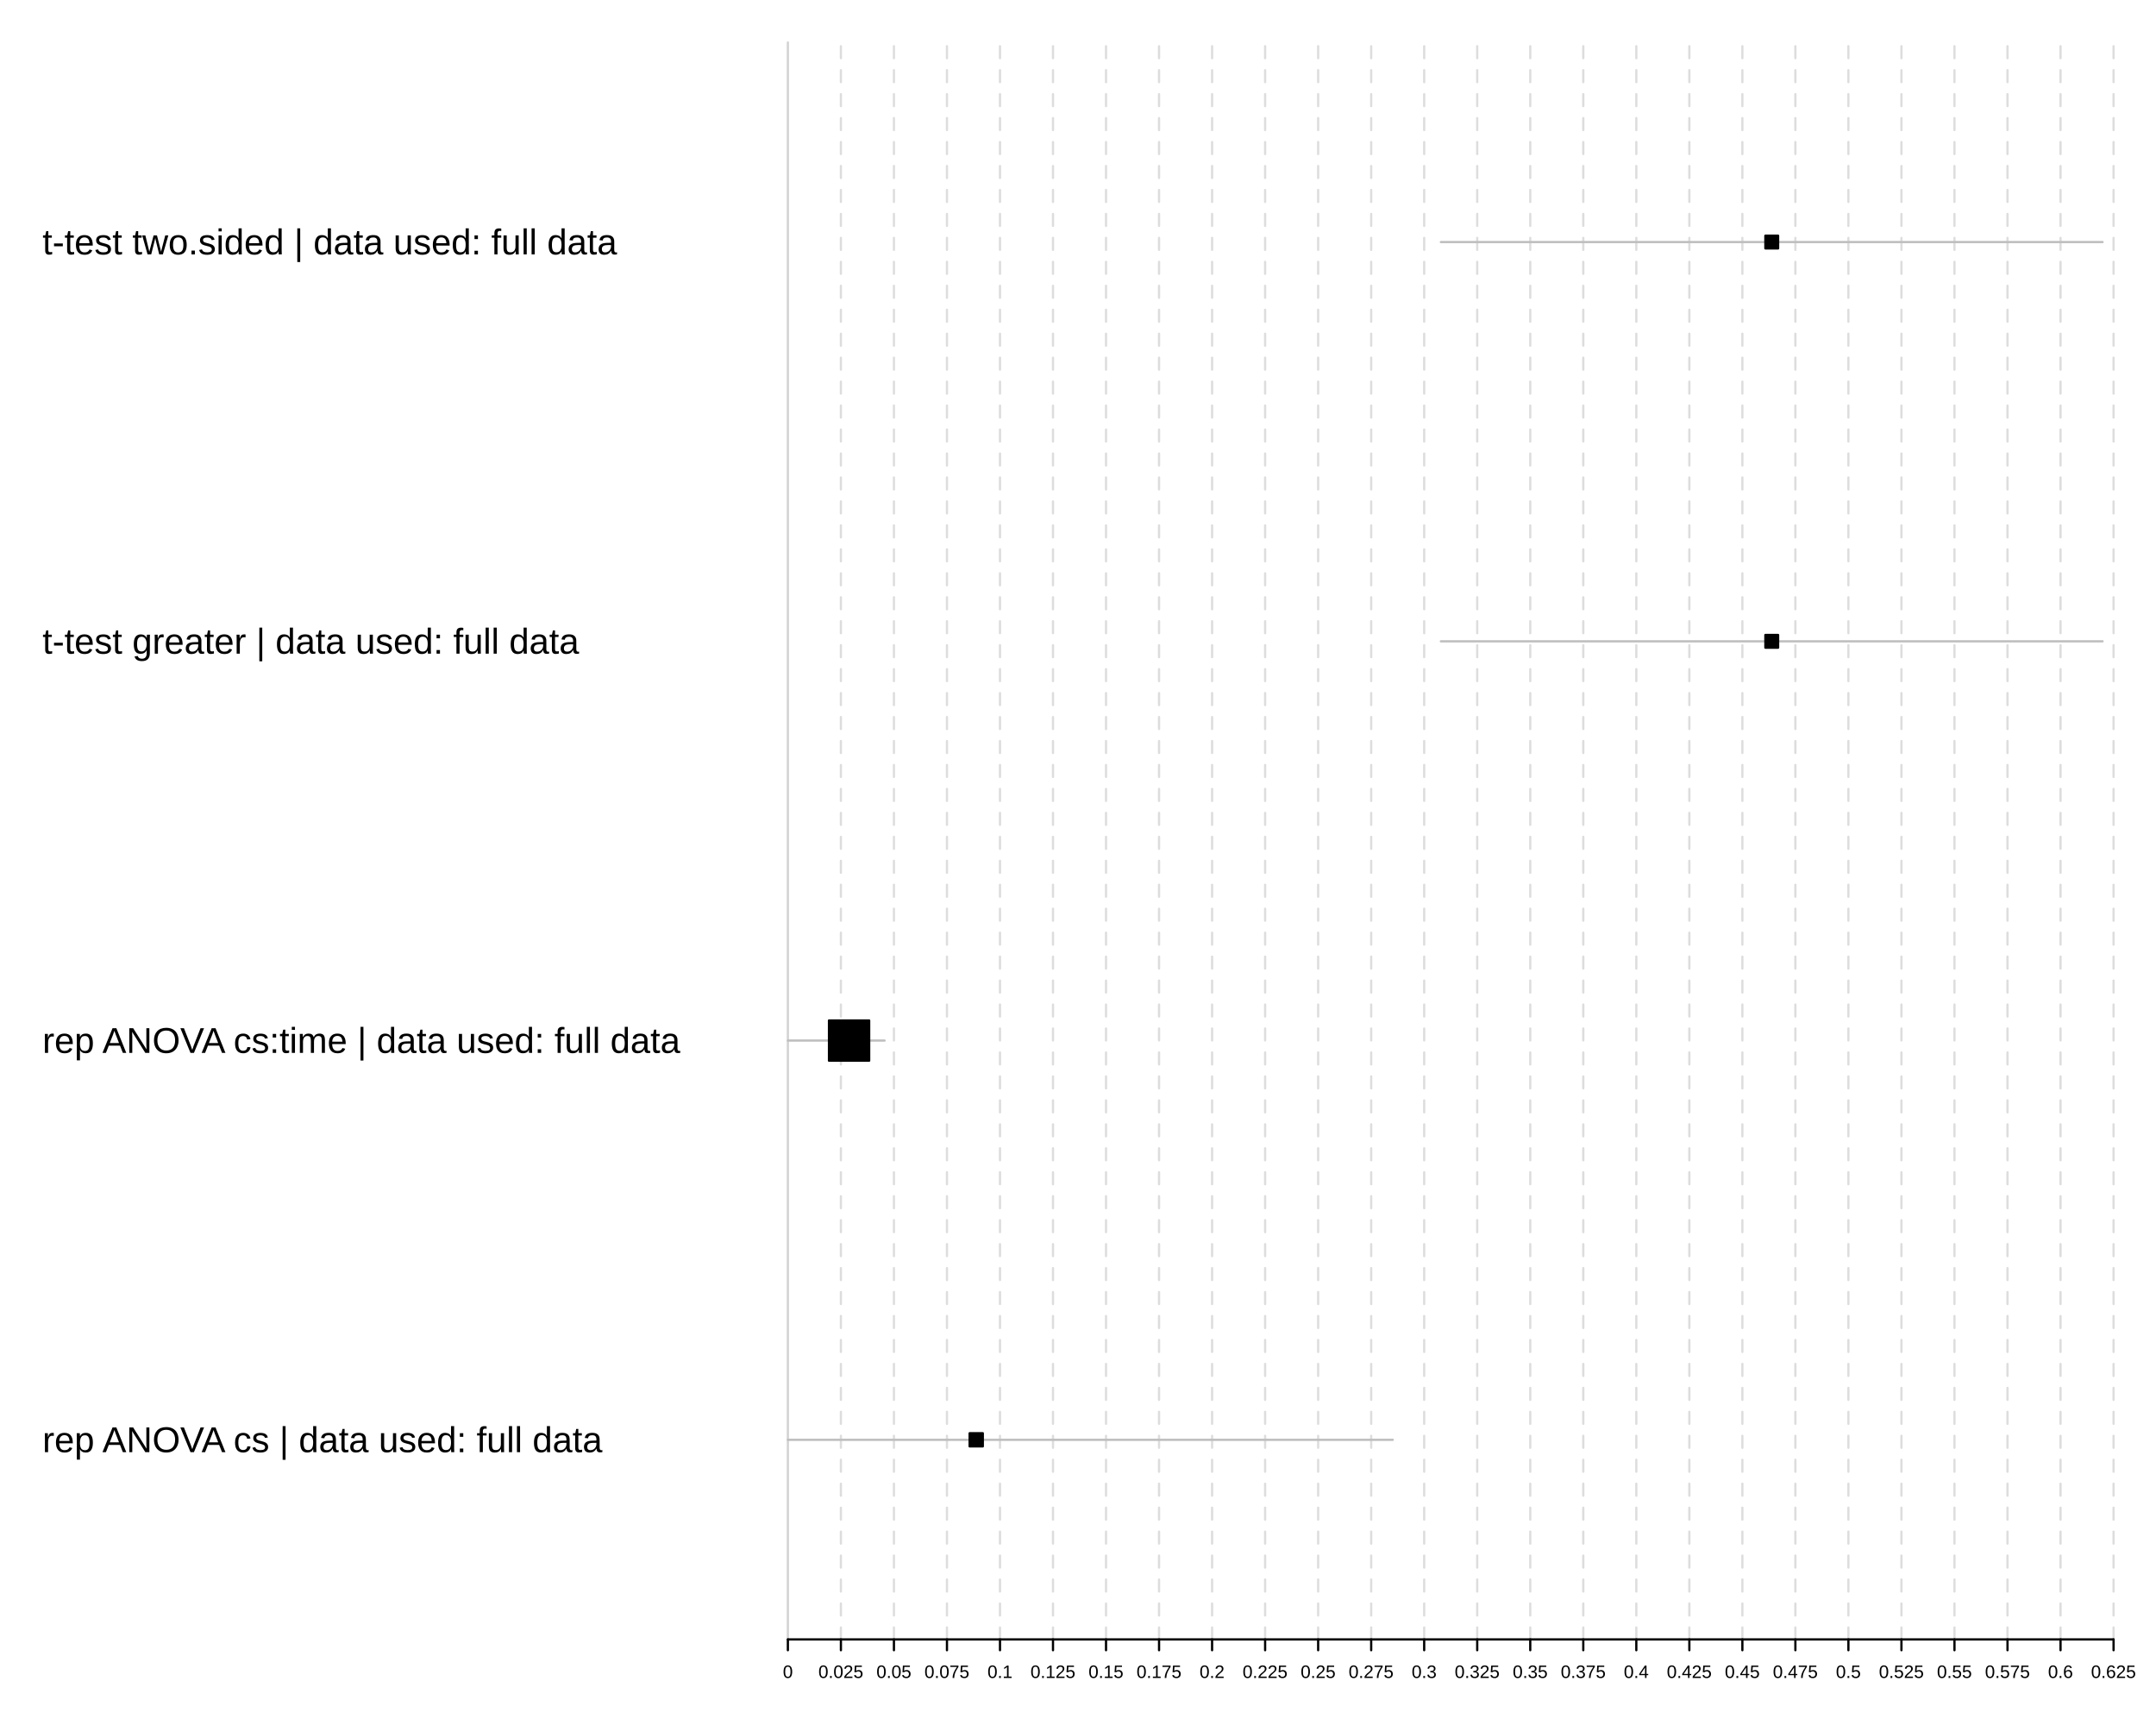
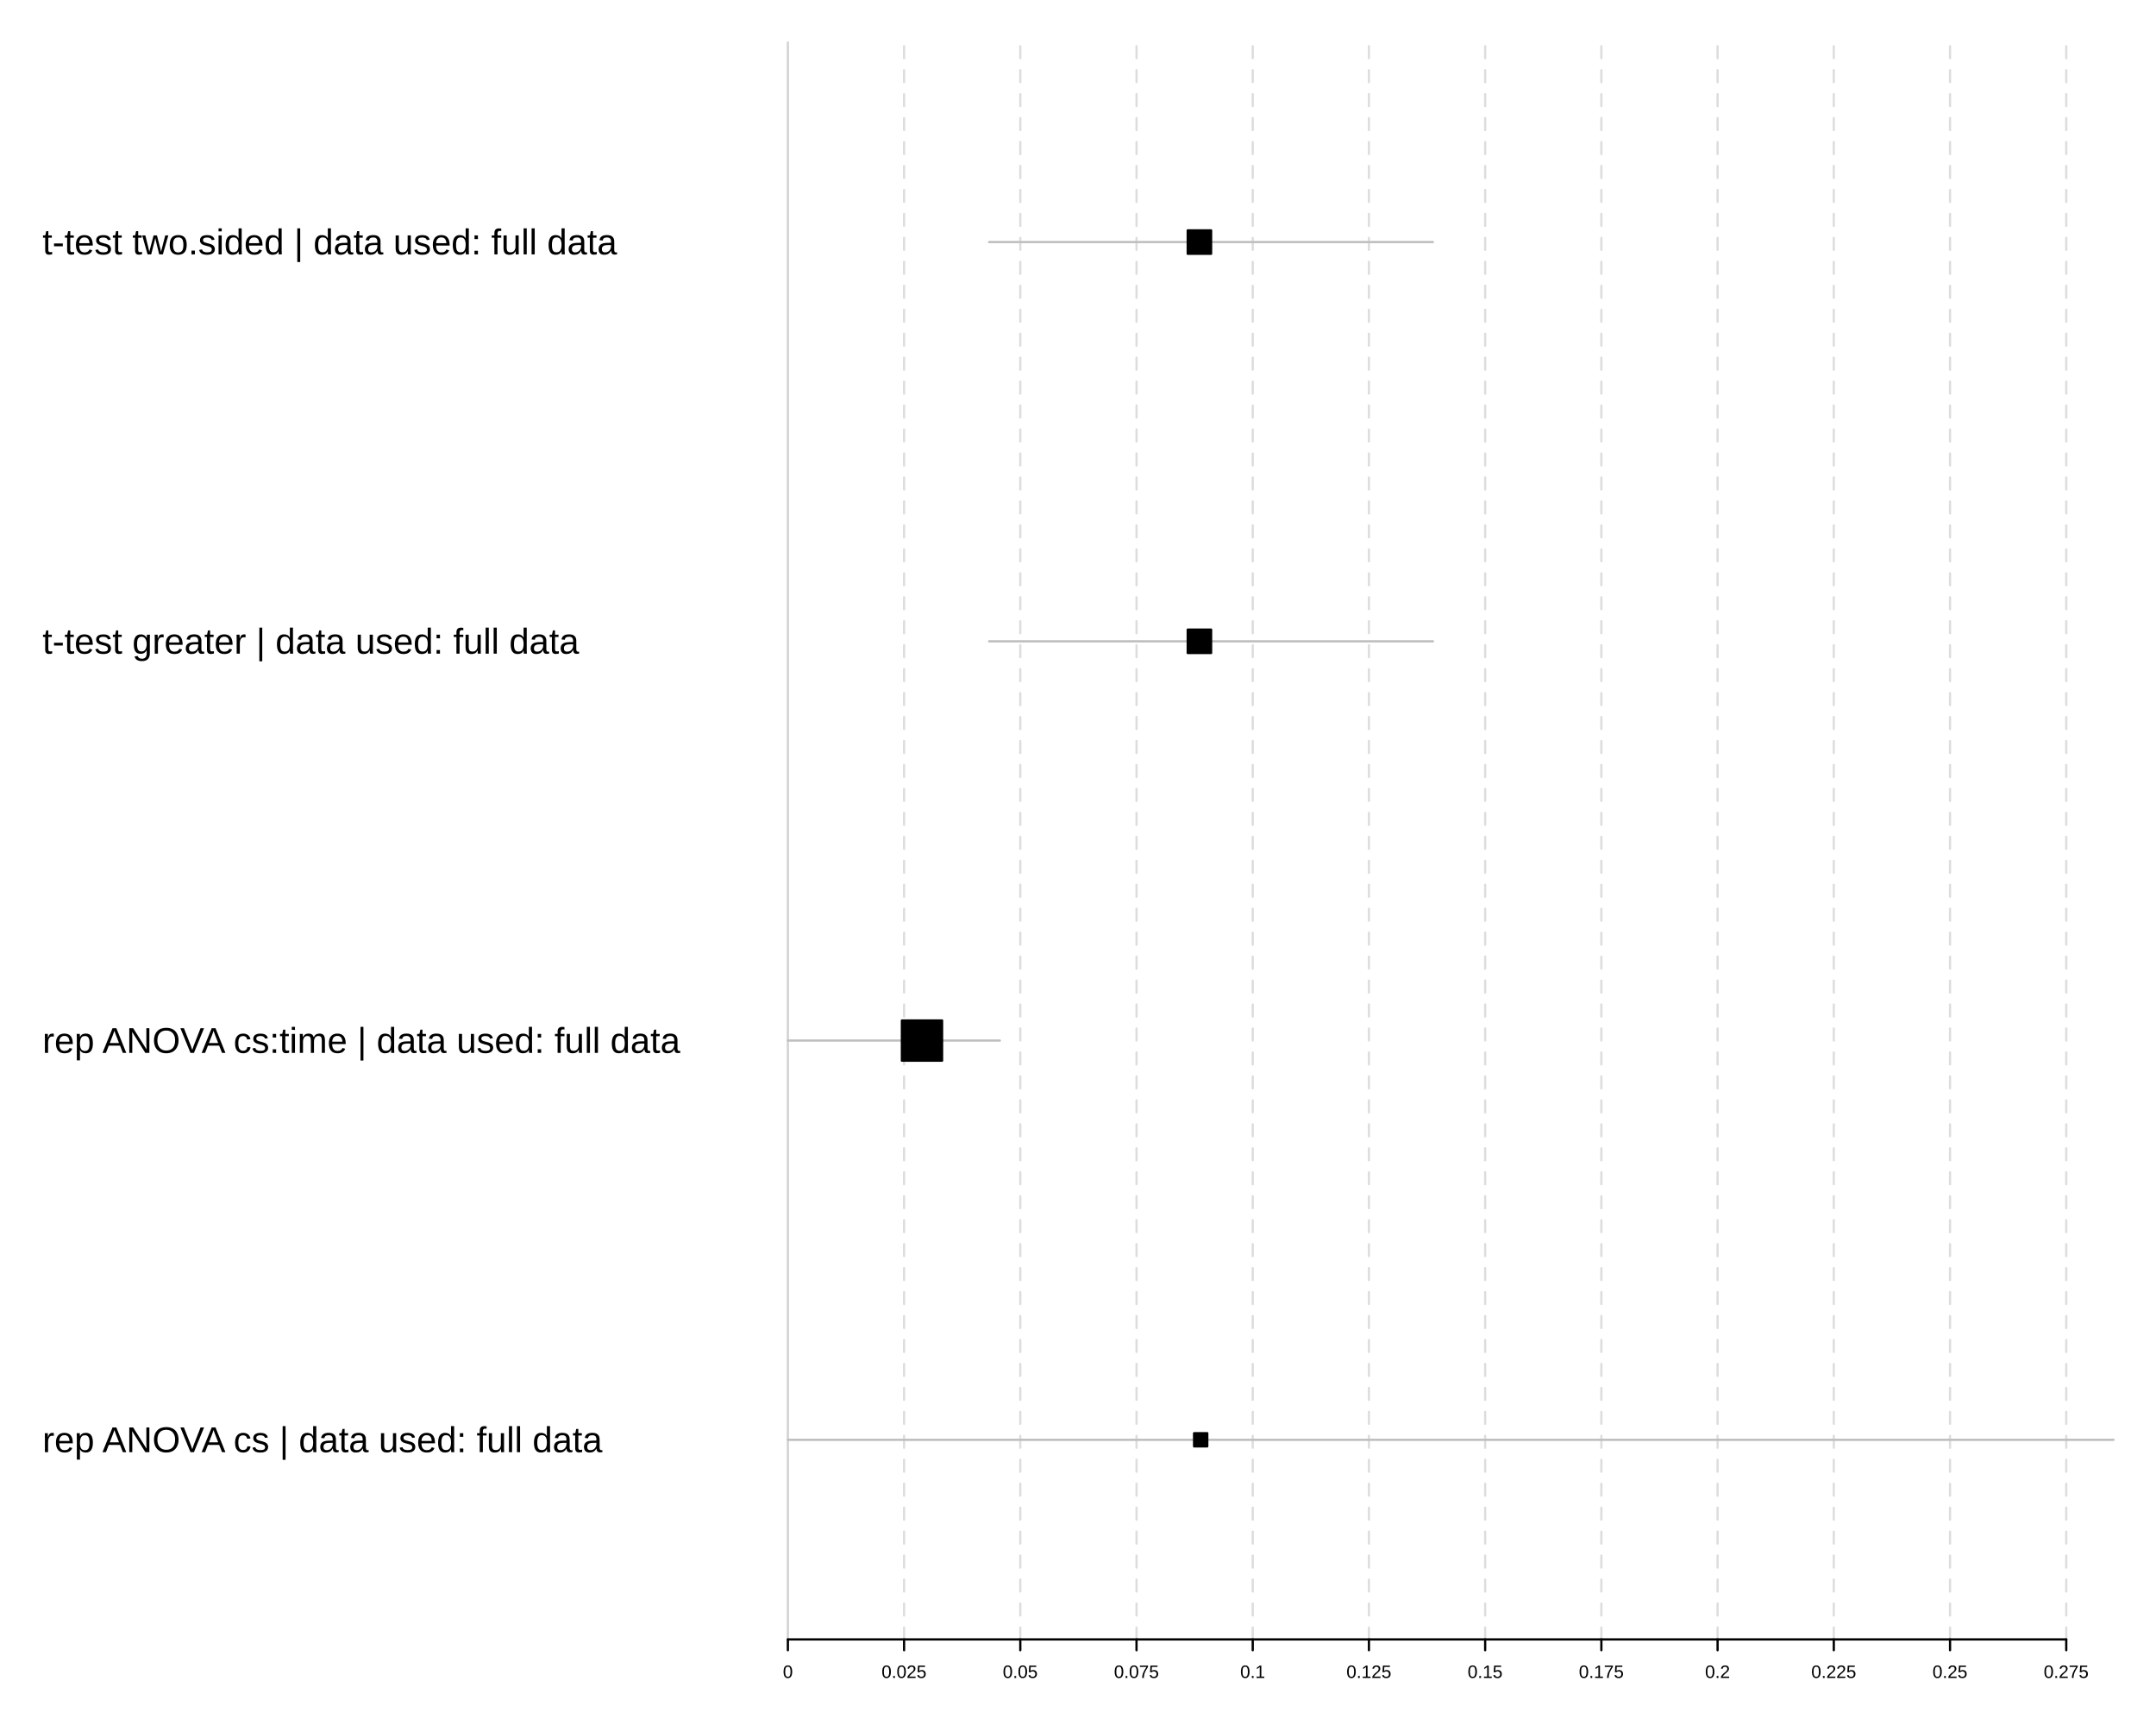
<svg xmlns="http://www.w3.org/2000/svg" viewBox="0 0 720.00 576.00">
  <defs>
    <style type="text/css">
    line, polyline, polygon, path, rect, circle {
      fill: none;
      stroke: #000000;
      stroke-linecap: round;
      stroke-linejoin: round;
      stroke-miterlimit: 10.00;
    }
  </style>
  </defs>
  <rect width="100%" height="100%" style="stroke: none; fill: #FFFFFF;" />
  <text x="14.17" y="84.95" style="font-size: 12.00px; font-family: Liberation Sans;" textLength="191.81px" lengthAdjust="spacingAndGlyphs">t-test two.sided | data used: full data</text>
  <text x="14.17" y="218.27" style="font-size: 12.00px; font-family: Liberation Sans;" textLength="179.14px" lengthAdjust="spacingAndGlyphs">t-test greater | data used: full data</text>
  <text x="14.17" y="351.58" style="font-size: 12.00px; font-family: Liberation Sans;" textLength="212.94px" lengthAdjust="spacingAndGlyphs">rep ANOVA cs:time | data used: full data</text>
  <text x="14.17" y="484.90" style="font-size: 12.00px; font-family: Liberation Sans;" textLength="186.94px" lengthAdjust="spacingAndGlyphs">rep ANOVA cs | data used: full data</text>
  <polyline points="263.11,547.43 263.11,14.17 " style="stroke-width: 0.75; stroke: #D3D3D3;" />
-   <polyline points="280.82,547.43 280.82,14.17 " style="stroke-width: 0.75; stroke: #DDDDDD; stroke-dasharray: 4.00,4.00;" />
-   <polyline points="298.53,547.43 298.53,14.17 " style="stroke-width: 0.75; stroke: #DDDDDD; stroke-dasharray: 4.00,4.00;" />
-   <polyline points="316.24,547.43 316.24,14.17 " style="stroke-width: 0.75; stroke: #DDDDDD; stroke-dasharray: 4.00,4.00;" />
-   <polyline points="333.95,547.43 333.95,14.17 " style="stroke-width: 0.75; stroke: #DDDDDD; stroke-dasharray: 4.00,4.00;" />
-   <polyline points="351.65,547.43 351.65,14.17 " style="stroke-width: 0.75; stroke: #DDDDDD; stroke-dasharray: 4.00,4.00;" />
-   <polyline points="369.36,547.43 369.36,14.17 " style="stroke-width: 0.75; stroke: #DDDDDD; stroke-dasharray: 4.00,4.00;" />
-   <polyline points="387.07,547.43 387.07,14.17 " style="stroke-width: 0.75; stroke: #DDDDDD; stroke-dasharray: 4.00,4.00;" />
-   <polyline points="404.78,547.43 404.78,14.17 " style="stroke-width: 0.75; stroke: #DDDDDD; stroke-dasharray: 4.00,4.00;" />
-   <polyline points="422.49,547.43 422.49,14.17 " style="stroke-width: 0.75; stroke: #DDDDDD; stroke-dasharray: 4.00,4.00;" />
-   <polyline points="440.20,547.43 440.20,14.17 " style="stroke-width: 0.75; stroke: #DDDDDD; stroke-dasharray: 4.00,4.00;" />
-   <polyline points="457.91,547.43 457.91,14.17 " style="stroke-width: 0.75; stroke: #DDDDDD; stroke-dasharray: 4.00,4.00;" />
-   <polyline points="475.61,547.43 475.61,14.17 " style="stroke-width: 0.75; stroke: #DDDDDD; stroke-dasharray: 4.00,4.00;" />
-   <polyline points="493.32,547.43 493.32,14.17 " style="stroke-width: 0.75; stroke: #DDDDDD; stroke-dasharray: 4.00,4.00;" />
-   <polyline points="511.03,547.43 511.03,14.17 " style="stroke-width: 0.75; stroke: #DDDDDD; stroke-dasharray: 4.00,4.00;" />
-   <polyline points="528.74,547.43 528.74,14.17 " style="stroke-width: 0.75; stroke: #DDDDDD; stroke-dasharray: 4.00,4.00;" />
-   <polyline points="546.45,547.43 546.45,14.17 " style="stroke-width: 0.75; stroke: #DDDDDD; stroke-dasharray: 4.00,4.00;" />
-   <polyline points="564.16,547.43 564.16,14.17 " style="stroke-width: 0.75; stroke: #DDDDDD; stroke-dasharray: 4.00,4.00;" />
-   <polyline points="581.87,547.43 581.87,14.17 " style="stroke-width: 0.75; stroke: #DDDDDD; stroke-dasharray: 4.00,4.00;" />
-   <polyline points="599.57,547.43 599.57,14.17 " style="stroke-width: 0.75; stroke: #DDDDDD; stroke-dasharray: 4.00,4.00;" />
-   <polyline points="617.28,547.43 617.28,14.17 " style="stroke-width: 0.75; stroke: #DDDDDD; stroke-dasharray: 4.00,4.00;" />
-   <polyline points="634.99,547.43 634.99,14.17 " style="stroke-width: 0.75; stroke: #DDDDDD; stroke-dasharray: 4.00,4.00;" />
-   <polyline points="652.70,547.43 652.70,14.17 " style="stroke-width: 0.75; stroke: #DDDDDD; stroke-dasharray: 4.00,4.00;" />
-   <polyline points="670.41,547.43 670.41,14.17 " style="stroke-width: 0.75; stroke: #DDDDDD; stroke-dasharray: 4.00,4.00;" />
-   <polyline points="688.12,547.43 688.12,14.17 " style="stroke-width: 0.75; stroke: #DDDDDD; stroke-dasharray: 4.00,4.00;" />
-   <polyline points="705.83,547.43 705.83,14.17 " style="stroke-width: 0.75; stroke: #DDDDDD; stroke-dasharray: 4.00,4.00;" />
-   <polyline points="263.11,547.43 705.83,547.43 " style="stroke-width: 0.75;" />
+   <polyline points="301.92,547.43 301.92,14.17 " style="stroke-width: 0.75; stroke: #DDDDDD; stroke-dasharray: 4.00,4.00;" />
+   <polyline points="340.73,547.43 340.73,14.17 " style="stroke-width: 0.75; stroke: #DDDDDD; stroke-dasharray: 4.00,4.00;" />
+   <polyline points="379.54,547.43 379.54,14.17 " style="stroke-width: 0.75; stroke: #DDDDDD; stroke-dasharray: 4.00,4.00;" />
+   <polyline points="418.35,547.43 418.35,14.17 " style="stroke-width: 0.75; stroke: #DDDDDD; stroke-dasharray: 4.00,4.00;" />
+   <polyline points="457.16,547.43 457.16,14.17 " style="stroke-width: 0.75; stroke: #DDDDDD; stroke-dasharray: 4.00,4.00;" />
+   <polyline points="495.97,547.43 495.97,14.17 " style="stroke-width: 0.75; stroke: #DDDDDD; stroke-dasharray: 4.00,4.00;" />
+   <polyline points="534.78,547.43 534.78,14.17 " style="stroke-width: 0.75; stroke: #DDDDDD; stroke-dasharray: 4.00,4.00;" />
+   <polyline points="573.59,547.43 573.59,14.17 " style="stroke-width: 0.75; stroke: #DDDDDD; stroke-dasharray: 4.00,4.00;" />
+   <polyline points="612.40,547.43 612.40,14.17 " style="stroke-width: 0.75; stroke: #DDDDDD; stroke-dasharray: 4.00,4.00;" />
+   <polyline points="651.22,547.43 651.22,14.17 " style="stroke-width: 0.75; stroke: #DDDDDD; stroke-dasharray: 4.00,4.00;" />
+   <polyline points="690.03,547.43 690.03,14.17 " style="stroke-width: 0.75; stroke: #DDDDDD; stroke-dasharray: 4.00,4.00;" />
+   <polyline points="263.11,547.43 690.03,547.43 " style="stroke-width: 0.75;" />
  <line x1="263.11" y1="547.43" x2="263.11" y2="551.03" style="stroke-width: 0.75;" />
-   <line x1="280.82" y1="547.43" x2="280.82" y2="551.03" style="stroke-width: 0.75;" />
-   <line x1="298.53" y1="547.43" x2="298.53" y2="551.03" style="stroke-width: 0.75;" />
-   <line x1="316.24" y1="547.43" x2="316.24" y2="551.03" style="stroke-width: 0.75;" />
-   <line x1="333.95" y1="547.43" x2="333.95" y2="551.03" style="stroke-width: 0.75;" />
-   <line x1="351.65" y1="547.43" x2="351.65" y2="551.03" style="stroke-width: 0.75;" />
-   <line x1="369.36" y1="547.43" x2="369.36" y2="551.03" style="stroke-width: 0.75;" />
-   <line x1="387.07" y1="547.43" x2="387.07" y2="551.03" style="stroke-width: 0.75;" />
-   <line x1="404.78" y1="547.43" x2="404.78" y2="551.03" style="stroke-width: 0.75;" />
-   <line x1="422.49" y1="547.43" x2="422.49" y2="551.03" style="stroke-width: 0.75;" />
-   <line x1="440.20" y1="547.43" x2="440.20" y2="551.03" style="stroke-width: 0.75;" />
-   <line x1="457.91" y1="547.43" x2="457.91" y2="551.03" style="stroke-width: 0.75;" />
-   <line x1="475.61" y1="547.43" x2="475.61" y2="551.03" style="stroke-width: 0.75;" />
-   <line x1="493.32" y1="547.43" x2="493.32" y2="551.03" style="stroke-width: 0.75;" />
-   <line x1="511.03" y1="547.43" x2="511.03" y2="551.03" style="stroke-width: 0.75;" />
-   <line x1="528.74" y1="547.43" x2="528.74" y2="551.03" style="stroke-width: 0.75;" />
-   <line x1="546.45" y1="547.43" x2="546.45" y2="551.03" style="stroke-width: 0.75;" />
-   <line x1="564.16" y1="547.43" x2="564.16" y2="551.03" style="stroke-width: 0.75;" />
-   <line x1="581.87" y1="547.43" x2="581.87" y2="551.03" style="stroke-width: 0.75;" />
-   <line x1="599.57" y1="547.43" x2="599.57" y2="551.03" style="stroke-width: 0.75;" />
-   <line x1="617.28" y1="547.43" x2="617.28" y2="551.03" style="stroke-width: 0.75;" />
-   <line x1="634.99" y1="547.43" x2="634.99" y2="551.03" style="stroke-width: 0.75;" />
-   <line x1="652.70" y1="547.43" x2="652.70" y2="551.03" style="stroke-width: 0.75;" />
-   <line x1="670.41" y1="547.43" x2="670.41" y2="551.03" style="stroke-width: 0.75;" />
-   <line x1="688.12" y1="547.43" x2="688.12" y2="551.03" style="stroke-width: 0.75;" />
-   <line x1="705.83" y1="547.43" x2="705.83" y2="551.03" style="stroke-width: 0.75;" />
+   <line x1="301.92" y1="547.43" x2="301.92" y2="551.03" style="stroke-width: 0.75;" />
+   <line x1="340.73" y1="547.43" x2="340.73" y2="551.03" style="stroke-width: 0.75;" />
+   <line x1="379.54" y1="547.43" x2="379.54" y2="551.03" style="stroke-width: 0.75;" />
+   <line x1="418.35" y1="547.43" x2="418.35" y2="551.03" style="stroke-width: 0.75;" />
+   <line x1="457.16" y1="547.43" x2="457.16" y2="551.03" style="stroke-width: 0.75;" />
+   <line x1="495.97" y1="547.43" x2="495.97" y2="551.03" style="stroke-width: 0.75;" />
+   <line x1="534.78" y1="547.43" x2="534.78" y2="551.03" style="stroke-width: 0.75;" />
+   <line x1="573.59" y1="547.43" x2="573.59" y2="551.03" style="stroke-width: 0.75;" />
+   <line x1="612.40" y1="547.43" x2="612.40" y2="551.03" style="stroke-width: 0.75;" />
+   <line x1="651.22" y1="547.43" x2="651.22" y2="551.03" style="stroke-width: 0.75;" />
+   <line x1="690.03" y1="547.43" x2="690.03" y2="551.03" style="stroke-width: 0.75;" />
  <text x="261.44" y="560.29" style="font-size: 6.00px; font-family: Liberation Sans;" textLength="3.34px" lengthAdjust="spacingAndGlyphs">0</text>
-   <text x="273.30" y="560.29" style="font-size: 6.00px; font-family: Liberation Sans;" textLength="15.05px" lengthAdjust="spacingAndGlyphs">0.025</text>
-   <text x="292.68" y="560.29" style="font-size: 6.00px; font-family: Liberation Sans;" textLength="11.70px" lengthAdjust="spacingAndGlyphs">0.05</text>
-   <text x="308.71" y="560.29" style="font-size: 6.00px; font-family: Liberation Sans;" textLength="15.05px" lengthAdjust="spacingAndGlyphs">0.075</text>
-   <text x="329.77" y="560.29" style="font-size: 6.00px; font-family: Liberation Sans;" textLength="8.36px" lengthAdjust="spacingAndGlyphs">0.1</text>
-   <text x="344.13" y="560.29" style="font-size: 6.00px; font-family: Liberation Sans;" textLength="15.05px" lengthAdjust="spacingAndGlyphs">0.125</text>
-   <text x="363.51" y="560.29" style="font-size: 6.00px; font-family: Liberation Sans;" textLength="11.70px" lengthAdjust="spacingAndGlyphs">0.15</text>
-   <text x="379.55" y="560.29" style="font-size: 6.00px; font-family: Liberation Sans;" textLength="15.05px" lengthAdjust="spacingAndGlyphs">0.175</text>
-   <text x="400.60" y="560.29" style="font-size: 6.00px; font-family: Liberation Sans;" textLength="8.36px" lengthAdjust="spacingAndGlyphs">0.2</text>
-   <text x="414.97" y="560.29" style="font-size: 6.00px; font-family: Liberation Sans;" textLength="15.05px" lengthAdjust="spacingAndGlyphs">0.225</text>
-   <text x="434.35" y="560.29" style="font-size: 6.00px; font-family: Liberation Sans;" textLength="11.70px" lengthAdjust="spacingAndGlyphs">0.25</text>
-   <text x="450.38" y="560.29" style="font-size: 6.00px; font-family: Liberation Sans;" textLength="15.05px" lengthAdjust="spacingAndGlyphs">0.275</text>
-   <text x="471.43" y="560.29" style="font-size: 6.00px; font-family: Liberation Sans;" textLength="8.36px" lengthAdjust="spacingAndGlyphs">0.3</text>
-   <text x="485.80" y="560.29" style="font-size: 6.00px; font-family: Liberation Sans;" textLength="15.05px" lengthAdjust="spacingAndGlyphs">0.325</text>
-   <text x="505.18" y="560.29" style="font-size: 6.00px; font-family: Liberation Sans;" textLength="11.70px" lengthAdjust="spacingAndGlyphs">0.35</text>
-   <text x="521.22" y="560.29" style="font-size: 6.00px; font-family: Liberation Sans;" textLength="15.05px" lengthAdjust="spacingAndGlyphs">0.375</text>
-   <text x="542.27" y="560.29" style="font-size: 6.00px; font-family: Liberation Sans;" textLength="8.36px" lengthAdjust="spacingAndGlyphs">0.4</text>
-   <text x="556.63" y="560.29" style="font-size: 6.00px; font-family: Liberation Sans;" textLength="15.05px" lengthAdjust="spacingAndGlyphs">0.425</text>
-   <text x="576.01" y="560.29" style="font-size: 6.00px; font-family: Liberation Sans;" textLength="11.70px" lengthAdjust="spacingAndGlyphs">0.45</text>
-   <text x="592.05" y="560.29" style="font-size: 6.00px; font-family: Liberation Sans;" textLength="15.05px" lengthAdjust="spacingAndGlyphs">0.475</text>
-   <text x="613.10" y="560.29" style="font-size: 6.00px; font-family: Liberation Sans;" textLength="8.36px" lengthAdjust="spacingAndGlyphs">0.5</text>
-   <text x="627.47" y="560.29" style="font-size: 6.00px; font-family: Liberation Sans;" textLength="15.05px" lengthAdjust="spacingAndGlyphs">0.525</text>
-   <text x="646.85" y="560.29" style="font-size: 6.00px; font-family: Liberation Sans;" textLength="11.70px" lengthAdjust="spacingAndGlyphs">0.55</text>
-   <text x="662.89" y="560.29" style="font-size: 6.00px; font-family: Liberation Sans;" textLength="15.05px" lengthAdjust="spacingAndGlyphs">0.575</text>
-   <text x="683.94" y="560.29" style="font-size: 6.00px; font-family: Liberation Sans;" textLength="8.36px" lengthAdjust="spacingAndGlyphs">0.6</text>
-   <text x="698.30" y="560.29" style="font-size: 6.00px; font-family: Liberation Sans;" textLength="15.05px" lengthAdjust="spacingAndGlyphs">0.625</text>
-   <polyline points="481.19,80.83 702.15,80.83 " style="stroke-width: 0.75; stroke: #BEBEBE;" />
-   <rect x="589.55" y="78.70" width="4.25" height="4.25" style="stroke-width: 0.75; fill: #000000;" />
-   <polyline points="481.19,214.14 702.15,214.14 " style="stroke-width: 0.75; stroke: #BEBEBE;" />
-   <rect x="589.55" y="212.02" width="4.25" height="4.25" style="stroke-width: 0.75; fill: #000000;" />
-   <polyline points="263.11,347.46 295.41,347.46 " style="stroke-width: 0.75; stroke: #BEBEBE;" />
-   <rect x="276.84" y="340.75" width="13.42" height="13.42" style="stroke-width: 0.75; fill: #000000;" />
-   <polyline points="263.11,480.77 465.12,480.77 " style="stroke-width: 0.75; stroke: #BEBEBE;" />
-   <rect x="323.81" y="478.57" width="4.40" height="4.40" style="stroke-width: 0.75; fill: #000000;" />
+   <text x="294.40" y="560.29" style="font-size: 6.00px; font-family: Liberation Sans;" textLength="15.05px" lengthAdjust="spacingAndGlyphs">0.025</text>
+   <text x="334.88" y="560.29" style="font-size: 6.00px; font-family: Liberation Sans;" textLength="11.70px" lengthAdjust="spacingAndGlyphs">0.05</text>
+   <text x="372.02" y="560.29" style="font-size: 6.00px; font-family: Liberation Sans;" textLength="15.05px" lengthAdjust="spacingAndGlyphs">0.075</text>
+   <text x="414.17" y="560.29" style="font-size: 6.00px; font-family: Liberation Sans;" textLength="8.36px" lengthAdjust="spacingAndGlyphs">0.1</text>
+   <text x="449.64" y="560.29" style="font-size: 6.00px; font-family: Liberation Sans;" textLength="15.05px" lengthAdjust="spacingAndGlyphs">0.125</text>
+   <text x="490.12" y="560.29" style="font-size: 6.00px; font-family: Liberation Sans;" textLength="11.70px" lengthAdjust="spacingAndGlyphs">0.15</text>
+   <text x="527.26" y="560.29" style="font-size: 6.00px; font-family: Liberation Sans;" textLength="15.05px" lengthAdjust="spacingAndGlyphs">0.175</text>
+   <text x="569.41" y="560.29" style="font-size: 6.00px; font-family: Liberation Sans;" textLength="8.36px" lengthAdjust="spacingAndGlyphs">0.2</text>
+   <text x="604.88" y="560.29" style="font-size: 6.00px; font-family: Liberation Sans;" textLength="15.05px" lengthAdjust="spacingAndGlyphs">0.225</text>
+   <text x="645.36" y="560.29" style="font-size: 6.00px; font-family: Liberation Sans;" textLength="11.70px" lengthAdjust="spacingAndGlyphs">0.25</text>
+   <text x="682.50" y="560.29" style="font-size: 6.00px; font-family: Liberation Sans;" textLength="15.05px" lengthAdjust="spacingAndGlyphs">0.275</text>
+   <polyline points="330.31,80.83 478.54,80.83 " style="stroke-width: 0.75; stroke: #BEBEBE;" />
+   <rect x="396.64" y="76.93" width="7.81" height="7.81" style="stroke-width: 0.75; fill: #000000;" />
+   <polyline points="330.31,214.14 478.54,214.14 " style="stroke-width: 0.75; stroke: #BEBEBE;" />
+   <rect x="396.64" y="210.24" width="7.81" height="7.81" style="stroke-width: 0.75; fill: #000000;" />
+   <polyline points="263.11,347.46 333.90,347.46 " style="stroke-width: 0.75; stroke: #BEBEBE;" />
+   <rect x="301.19" y="340.75" width="13.42" height="13.42" style="stroke-width: 0.75; fill: #000000;" />
+   <polyline points="263.11,480.77 705.83,480.77 " style="stroke-width: 0.75; stroke: #BEBEBE;" />
+   <rect x="398.77" y="478.57" width="4.40" height="4.40" style="stroke-width: 0.75; fill: #000000;" />
</svg>
